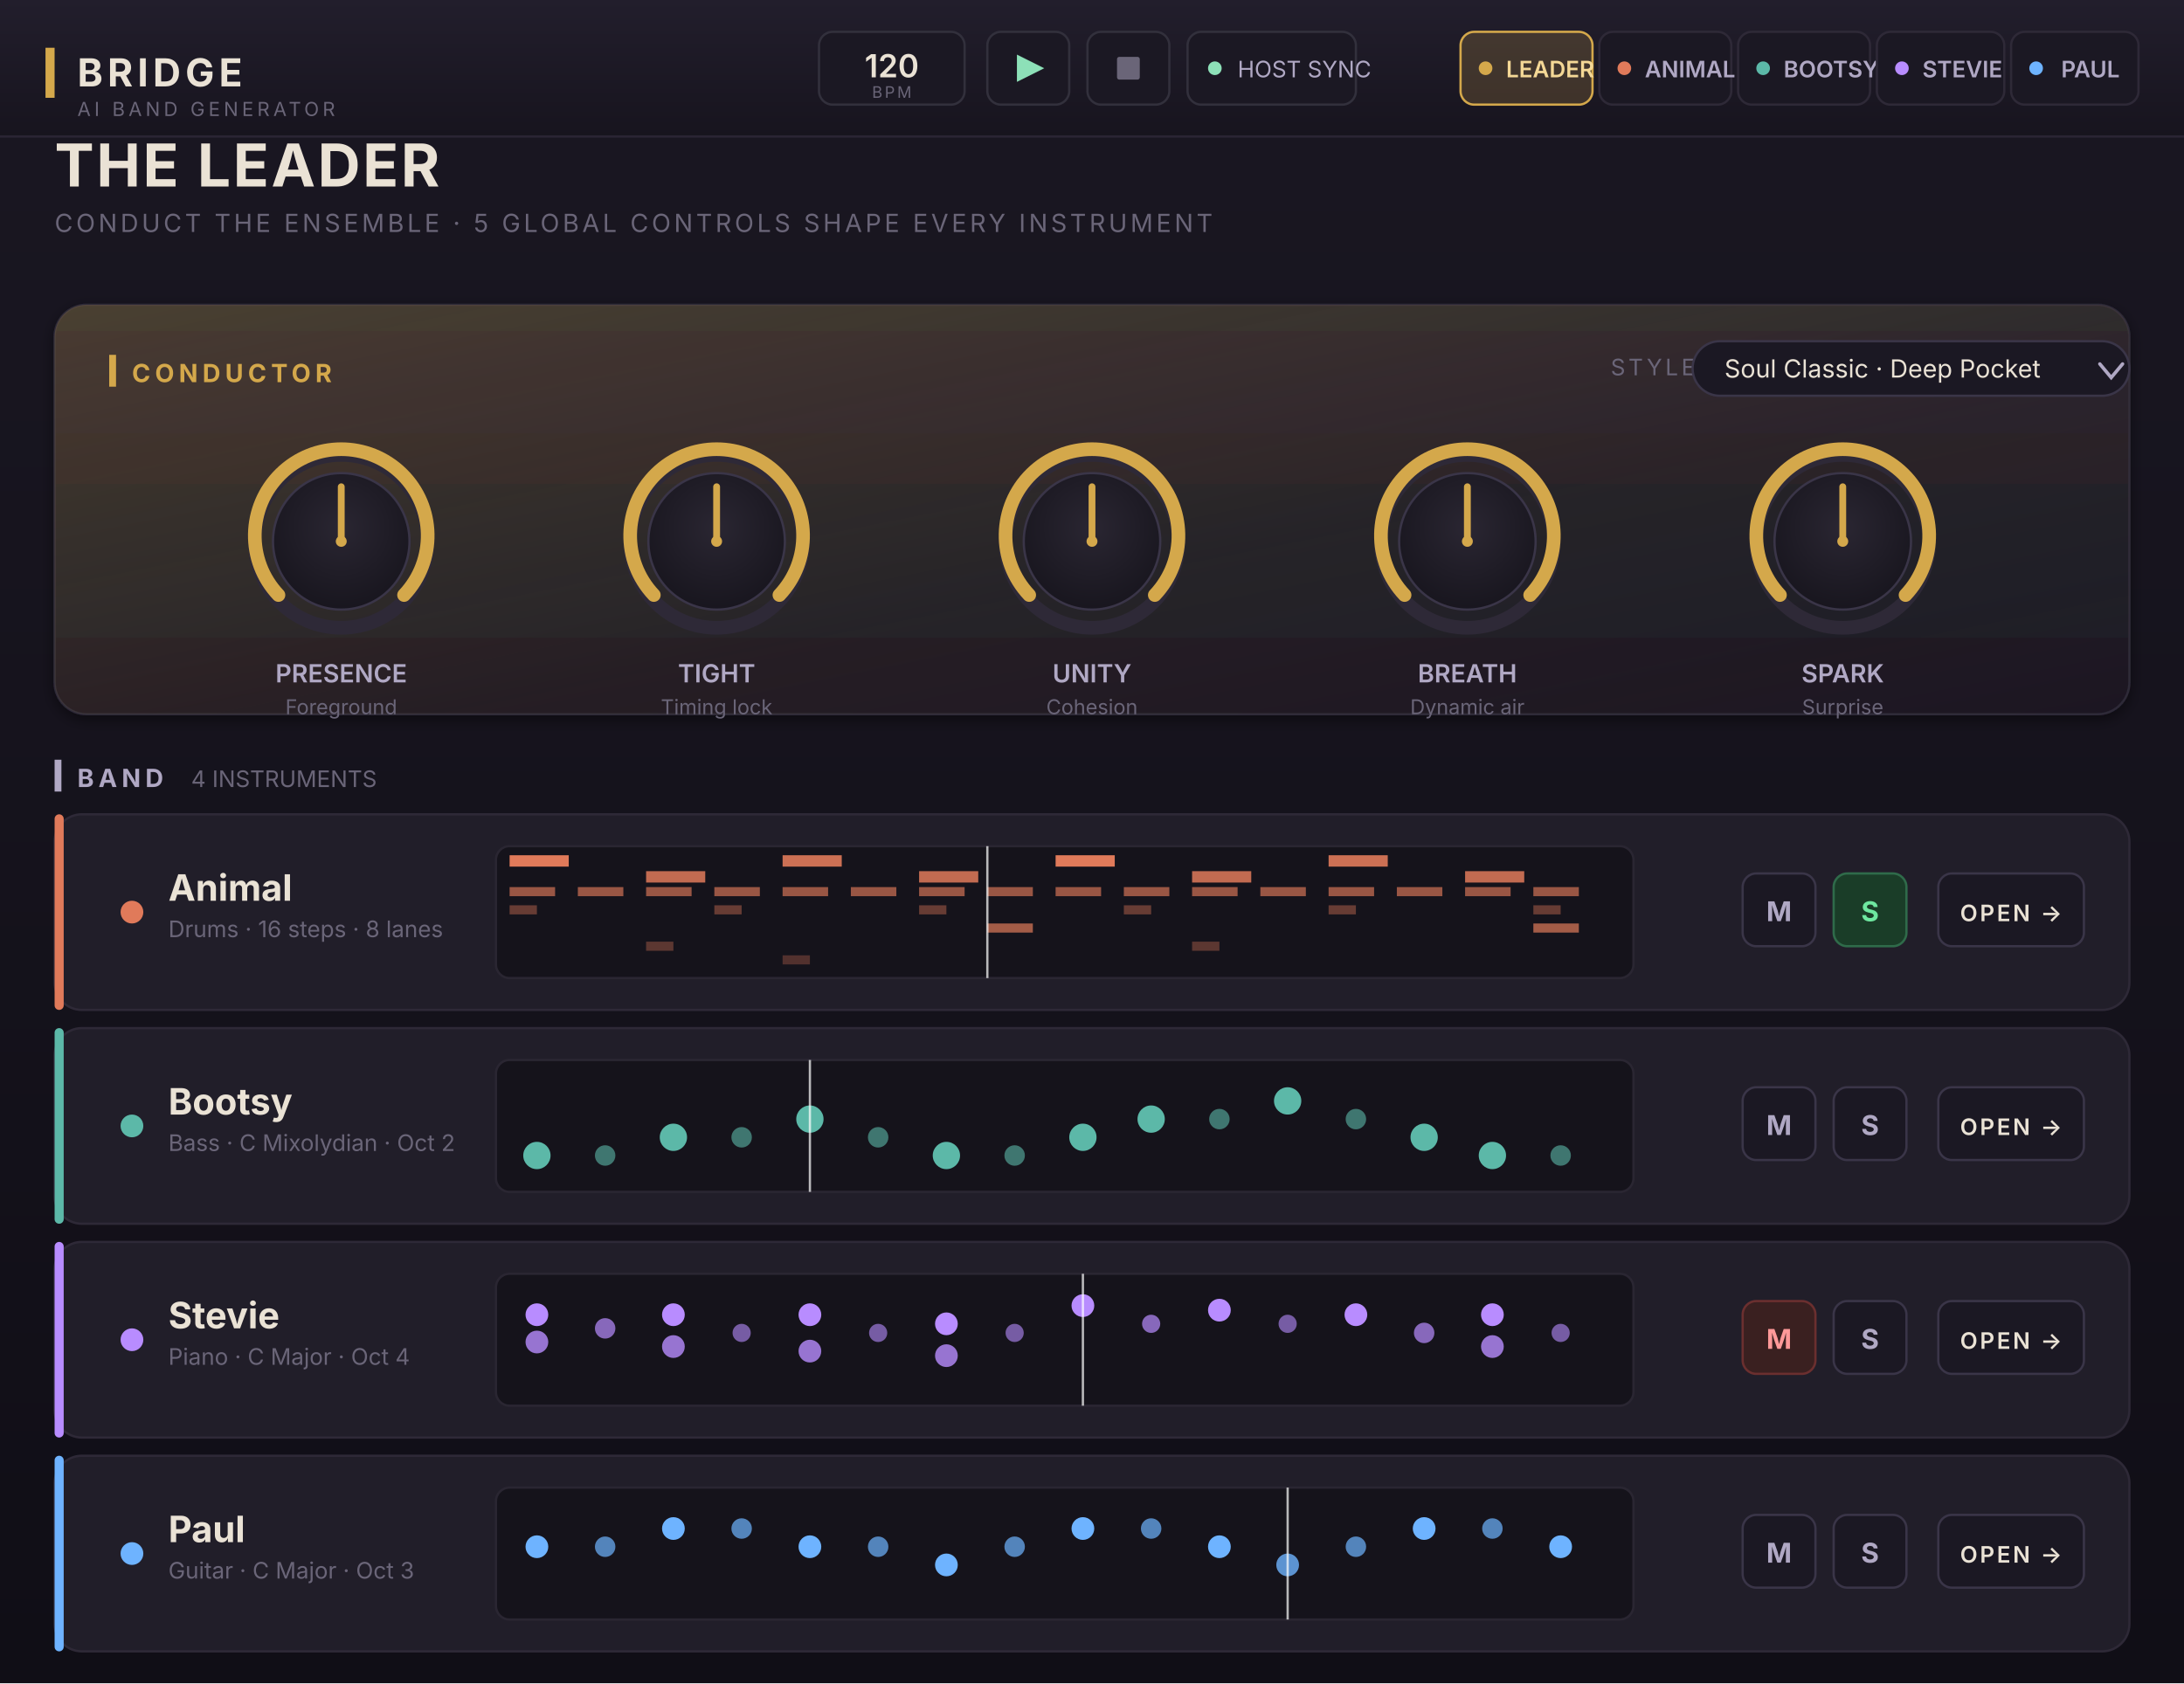
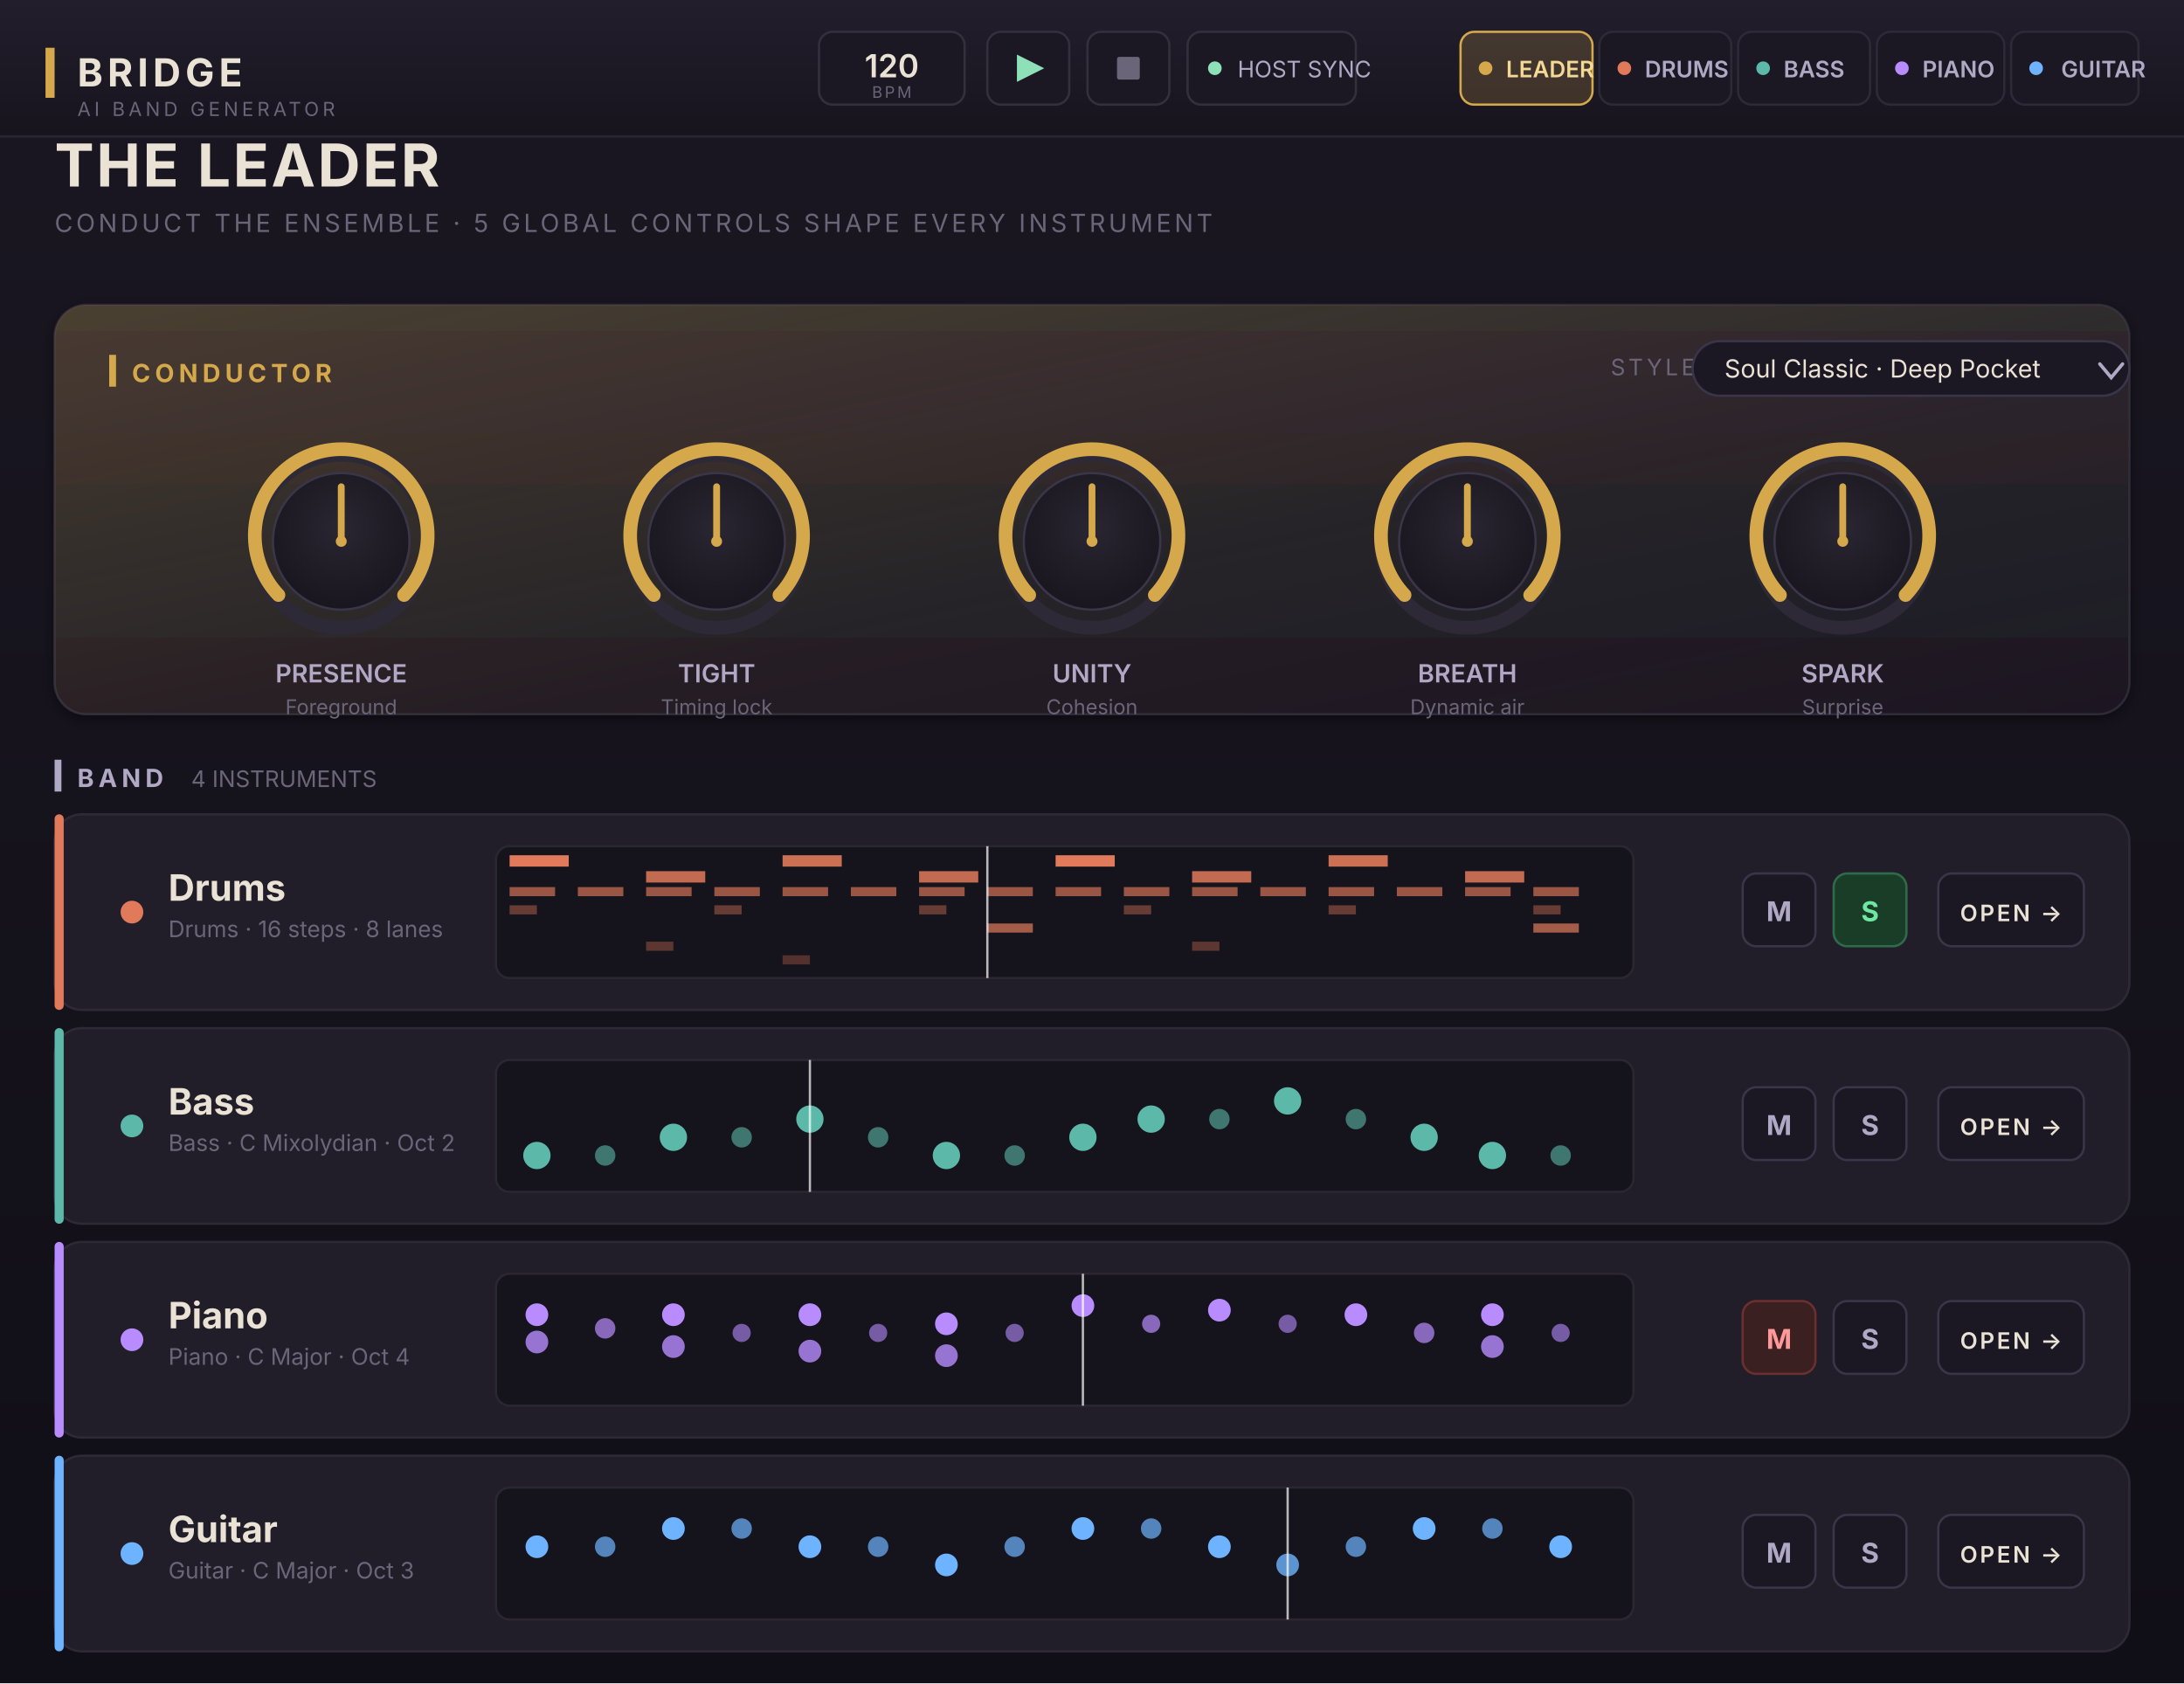
<svg xmlns="http://www.w3.org/2000/svg" viewBox="0 0 960 740" width="960" height="740" font-family="Inter, system-ui, -apple-system, Helvetica, Arial, sans-serif">
  <defs>
    <linearGradient id="appBg" x1="0" y1="0" x2="0" y2="1">
      <stop offset="0" stop-color="#1A1722" />
      <stop offset="1" stop-color="#100E16" />
    </linearGradient>
    <linearGradient id="headerBg" x1="0" y1="0" x2="0" y2="1">
      <stop offset="0" stop-color="#221E2C" />
      <stop offset="1" stop-color="#17141E" />
    </linearGradient>
    <linearGradient id="cardBg" x1="0" y1="0" x2="0" y2="1">
      <stop offset="0" stop-color="#23202B" />
      <stop offset="1" stop-color="#1B1823" />
    </linearGradient>
    <linearGradient id="conductorGlow" x1="0" y1="0" x2="1" y2="1">
      <stop offset="0" stop-color="#D4A84B" stop-opacity="0.22" />
      <stop offset="0.6" stop-color="#D4A84B" stop-opacity="0.05" />
      <stop offset="1" stop-color="#D4A84B" stop-opacity="0.0" />
    </linearGradient>
    <radialGradient id="knobFace" cx="0.5" cy="0.4" r="0.7">
      <stop offset="0" stop-color="#2A2632" />
      <stop offset="1" stop-color="#15131B" />
    </radialGradient>
    <filter id="softShadow" x="-20%" y="-20%" width="140%" height="140%">
      <feGaussianBlur in="SourceAlpha" stdDeviation="3" />
      <feOffset dx="0" dy="2" result="off" />
      <feComponentTransfer>
        <feFuncA type="linear" slope="0.45" />
      </feComponentTransfer>
      <feMerge>
        <feMergeNode />
        <feMergeNode in="SourceGraphic" />
      </feMerge>
    </filter>
    <symbol id="knobGold" viewBox="0 0 92 92" overflow="visible">
      <circle cx="46" cy="46" r="38" fill="none" stroke="#2E2937" stroke-width="6" />
      <path d="M 18.4 69.6 A 38 38 0 1 1 73.6 69.6" fill="none" stroke="#D4A84B" stroke-width="6" stroke-linecap="round" />
      <circle cx="46" cy="46" r="30" fill="url(#knobFace)" stroke="#3A3548" stroke-width="1" />
      <line x1="46" y1="46" x2="46" y2="22" stroke="#D4A84B" stroke-width="3" stroke-linecap="round" />
      <circle cx="46" cy="46" r="2.4" fill="#D4A84B" />
    </symbol>
    <symbol id="patternDot" viewBox="0 0 10 10">
      <rect x="1" y="1" width="8" height="8" rx="2" fill="currentColor" />
    </symbol>
  </defs>
  <rect x="0" y="0" width="960" height="740" fill="url(#appBg)" />
  <rect x="0" y="0" width="960" height="60" fill="url(#headerBg)" />
  <line x1="0" y1="60" x2="960" y2="60" stroke="#2A2434" stroke-width="1" />
  <g transform="translate(20,21)">
    <rect x="0" y="0" width="4" height="22" fill="#D4A84B" />
    <text x="14" y="17" fill="#EAE2D5" font-size="17" font-weight="700" letter-spacing="2">BRIDGE</text>
    <text x="14" y="30" fill="#6A6578" font-size="8.5" letter-spacing="1.6">AI BAND GENERATOR</text>
  </g>
  <g transform="translate(360,14)">
    <rect x="0" y="0" width="64" height="32" rx="6" fill="#1B1823" stroke="#32303C" />
    <text x="32" y="20" text-anchor="middle" fill="#EAE2D5" font-size="14" font-weight="600">120</text>
    <text x="32" y="29" text-anchor="middle" fill="#6A6578" font-size="7" letter-spacing="1">BPM</text>
    <g transform="translate(74,0)">
      <rect x="0" y="0" width="36" height="32" rx="6" fill="#1B1823" stroke="#32303C" />
      <polygon points="13,10 13,22 25,16" fill="#8DE0B8" />
    </g>
    <g transform="translate(118,0)">
      <rect x="0" y="0" width="36" height="32" rx="6" fill="#1B1823" stroke="#32303C" />
      <rect x="13" y="11" width="10" height="10" rx="1" fill="#6A6578" />
    </g>
    <g transform="translate(162,0)">
      <rect x="0" y="0" width="74" height="32" rx="6" fill="#1B1823" stroke="#32303C" />
      <circle cx="12" cy="16" r="3" fill="#8DE0B8" />
      <text x="22" y="20" fill="#B0A8C4" font-size="10">HOST SYNC</text>
    </g>
  </g>
  <g transform="translate(0,14)" font-size="10" font-weight="600">
    <g transform="translate(642,0)">
      <rect x="0" y="0" width="58" height="32" rx="6" fill="#D4A84B" fill-opacity="0.20" stroke="#D4A84B" />
      <circle cx="11" cy="16" r="3" fill="#D4A84B" />
      <text x="20" y="20" fill="#F4D896">LEADER</text>
    </g>
    <g transform="translate(703,0)">
      <rect x="0" y="0" width="58" height="32" rx="6" fill="#1B1823" stroke="#2E2937" />
      <circle cx="11" cy="16" r="3" fill="#E07A5A" />
-       <text x="20" y="20" fill="#B0A8C4">ANIMAL</text>
+       <text x="20" y="20" fill="#B0A8C4">DRUMS</text>
    </g>
    <g transform="translate(764,0)">
      <rect x="0" y="0" width="58" height="32" rx="6" fill="#1B1823" stroke="#2E2937" />
      <circle cx="11" cy="16" r="3" fill="#5CB8A8" />
-       <text x="20" y="20" fill="#B0A8C4">BOOTSY</text>
+       <text x="20" y="20" fill="#B0A8C4">BASS</text>
    </g>
    <g transform="translate(825,0)">
      <rect x="0" y="0" width="56" height="32" rx="6" fill="#1B1823" stroke="#2E2937" />
      <circle cx="11" cy="16" r="3" fill="#B88CFF" />
-       <text x="20" y="20" fill="#B0A8C4">STEVIE</text>
+       <text x="20" y="20" fill="#B0A8C4">PIANO</text>
    </g>
    <g transform="translate(884,0)">
      <rect x="0" y="0" width="56" height="32" rx="6" fill="#1B1823" stroke="#2E2937" />
      <circle cx="11" cy="16" r="3" fill="#6EB3FF" />
-       <text x="22" y="20" fill="#B0A8C4">PAUL</text>
+       <text x="22" y="20" fill="#B0A8C4">GUITAR</text>
    </g>
  </g>
  <g transform="translate(24,82)">
    <text fill="#EAE2D5" font-size="26" font-weight="700" letter-spacing="1">THE LEADER</text>
    <text y="20" fill="#6A6578" font-size="11" letter-spacing="1.4">CONDUCT THE ENSEMBLE · 5 GLOBAL CONTROLS SHAPE EVERY INSTRUMENT</text>
  </g>
  <g transform="translate(24,134)">
    <rect x="0" y="0" width="912" height="180" rx="14" fill="url(#cardBg)" stroke="#2E2937" filter="url(#softShadow)" />
    <rect x="0" y="0" width="912" height="180" rx="14" fill="url(#conductorGlow)" />
    <g transform="translate(24,22)">
      <rect x="0" y="0" width="3" height="14" fill="#D4A84B" />
      <text x="10" y="12" fill="#D4A84B" font-size="11" font-weight="700" letter-spacing="2">CONDUCTOR</text>
      <g transform="translate(660,-6)">
        <text x="0" y="15" fill="#6A6578" font-size="10" letter-spacing="1.4">STYLE</text>
        <rect x="36" y="0" width="192" height="24" rx="12" fill="#1B1823" stroke="#3A3548" />
        <text x="50" y="16" fill="#EAE2D5" font-size="11">Soul Classic · Deep Pocket</text>
        <path d="M 215 10 L 220 16 L 225 10" stroke="#B0A8C4" stroke-width="1.5" fill="none" stroke-linecap="round" />
      </g>
    </g>
    <g transform="translate(0,58)">
      <g transform="translate(80,0)">
        <use href="#knobGold" x="0" y="0" width="92" height="92" />
        <text x="46" y="108" text-anchor="middle" fill="#B0A8C4" font-size="11" font-weight="600">PRESENCE</text>
        <text x="46" y="122" text-anchor="middle" fill="#6A6578" font-size="9">Foreground</text>
      </g>
      <g transform="translate(245,0)">
        <use href="#knobGold" x="0" y="0" width="92" height="92" />
        <text x="46" y="108" text-anchor="middle" fill="#B0A8C4" font-size="11" font-weight="600">TIGHT</text>
        <text x="46" y="122" text-anchor="middle" fill="#6A6578" font-size="9">Timing lock</text>
      </g>
      <g transform="translate(410,0)">
        <use href="#knobGold" x="0" y="0" width="92" height="92" />
        <text x="46" y="108" text-anchor="middle" fill="#B0A8C4" font-size="11" font-weight="600">UNITY</text>
        <text x="46" y="122" text-anchor="middle" fill="#6A6578" font-size="9">Cohesion</text>
      </g>
      <g transform="translate(575,0)">
        <use href="#knobGold" x="0" y="0" width="92" height="92" />
        <text x="46" y="108" text-anchor="middle" fill="#B0A8C4" font-size="11" font-weight="600">BREATH</text>
        <text x="46" y="122" text-anchor="middle" fill="#6A6578" font-size="9">Dynamic air</text>
      </g>
      <g transform="translate(740,0)">
        <use href="#knobGold" x="0" y="0" width="92" height="92" />
        <text x="46" y="108" text-anchor="middle" fill="#B0A8C4" font-size="11" font-weight="600">SPARK</text>
        <text x="46" y="122" text-anchor="middle" fill="#6A6578" font-size="9">Surprise</text>
      </g>
    </g>
  </g>
  <g transform="translate(24,334)">
    <g>
      <rect x="0" y="0" width="3" height="14" fill="#B0A8C4" />
      <text x="10" y="12" fill="#B0A8C4" font-size="11" font-weight="700" letter-spacing="2">BAND</text>
      <text x="60" y="12" fill="#6A6578" font-size="10">4 INSTRUMENTS</text>
    </g>
    <g transform="translate(0,24)">
      <rect x="0" y="0" width="912" height="86" rx="12" fill="#211E29" stroke="#2E2937" />
      <rect x="0" y="0" width="4" height="86" fill="#E07A5A" rx="2" />
      <g transform="translate(20,0)">
        <circle cx="14" cy="43" r="5" fill="#E07A5A" />
-         <text x="30" y="38" fill="#EAE2D5" font-size="16" font-weight="700">Animal</text>
+         <text x="30" y="38" fill="#EAE2D5" font-size="16" font-weight="700">Drums</text>
        <text x="30" y="54" fill="#6A6578" font-size="10">Drums · 16 steps · 8 lanes</text>
      </g>
      <g transform="translate(200,18)" color="#E07A5A">
        <rect x="-6" y="-4" width="500" height="58" rx="6" fill="#15131B" stroke="#2A2632" />
        <g>
          <rect x="0" y="0" width="26" height="5" fill="#E07A5A" opacity="1.0" />
          <rect x="120" y="0" width="26" height="5" fill="#E07A5A" opacity="0.9" />
          <rect x="240" y="0" width="26" height="5" fill="#E07A5A" opacity="1.0" />
          <rect x="360" y="0" width="26" height="5" fill="#E07A5A" opacity="0.9" />
          <rect x="60" y="7" width="26" height="5" fill="#E07A5A" opacity="0.85" />
          <rect x="180" y="7" width="26" height="5" fill="#E07A5A" opacity="0.85" />
          <rect x="300" y="7" width="26" height="5" fill="#E07A5A" opacity="0.85" />
          <rect x="420" y="7" width="26" height="5" fill="#E07A5A" opacity="0.85" />
          <g fill="#E07A5A" opacity="0.65">
            <rect x="0" y="14" width="20" height="4" />
            <rect x="30" y="14" width="20" height="4" />
            <rect x="60" y="14" width="20" height="4" />
            <rect x="90" y="14" width="20" height="4" />
            <rect x="120" y="14" width="20" height="4" />
            <rect x="150" y="14" width="20" height="4" />
            <rect x="180" y="14" width="20" height="4" />
            <rect x="210" y="14" width="20" height="4" />
            <rect x="240" y="14" width="20" height="4" />
            <rect x="270" y="14" width="20" height="4" />
            <rect x="300" y="14" width="20" height="4" />
            <rect x="330" y="14" width="20" height="4" />
            <rect x="360" y="14" width="20" height="4" />
            <rect x="390" y="14" width="20" height="4" />
            <rect x="420" y="14" width="20" height="4" />
            <rect x="450" y="14" width="20" height="4" />
          </g>
          <rect x="0" y="22" width="12" height="4" fill="#E07A5A" opacity="0.4" />
          <rect x="90" y="22" width="12" height="4" fill="#E07A5A" opacity="0.4" />
          <rect x="180" y="22" width="12" height="4" fill="#E07A5A" opacity="0.4" />
          <rect x="270" y="22" width="12" height="4" fill="#E07A5A" opacity="0.4" />
          <rect x="360" y="22" width="12" height="4" fill="#E07A5A" opacity="0.4" />
          <rect x="450" y="22" width="12" height="4" fill="#E07A5A" opacity="0.4" />
          <rect x="210" y="30" width="20" height="4" fill="#E07A5A" opacity="0.7" />
          <rect x="450" y="30" width="20" height="4" fill="#E07A5A" opacity="0.7" />
          <rect x="60" y="38" width="12" height="4" fill="#E07A5A" opacity="0.35" />
          <rect x="300" y="38" width="12" height="4" fill="#E07A5A" opacity="0.35" />
          <rect x="120" y="44" width="12" height="4" fill="#E07A5A" opacity="0.3" />
        </g>
        <line x1="210" y1="-4" x2="210" y2="54" stroke="#FFFFFF" stroke-width="1" opacity="0.7" />
      </g>
      <g transform="translate(742,26)">
        <rect x="0" y="0" width="32" height="32" rx="6" fill="#1B1823" stroke="#3A3548" />
        <text x="16" y="21" text-anchor="middle" fill="#B0A8C4" font-size="12" font-weight="700">M</text>
        <rect x="40" y="0" width="32" height="32" rx="6" fill="#1A3D28" stroke="#2F6B4A" />
        <text x="56" y="21" text-anchor="middle" fill="#6EE7A0" font-size="12" font-weight="700">S</text>
        <rect x="86" y="0" width="64" height="32" rx="6" fill="#1B1823" stroke="#3A3548" />
        <text x="118" y="21" text-anchor="middle" fill="#EAE2D5" font-size="10" font-weight="600" letter-spacing="1">OPEN →</text>
      </g>
    </g>
    <g transform="translate(0,118)">
      <rect x="0" y="0" width="912" height="86" rx="12" fill="#211E29" stroke="#2E2937" />
      <rect x="0" y="0" width="4" height="86" fill="#5CB8A8" rx="2" />
      <g transform="translate(20,0)">
        <circle cx="14" cy="43" r="5" fill="#5CB8A8" />
-         <text x="30" y="38" fill="#EAE2D5" font-size="16" font-weight="700">Bootsy</text>
+         <text x="30" y="38" fill="#EAE2D5" font-size="16" font-weight="700">Bass</text>
        <text x="30" y="54" fill="#6A6578" font-size="10">Bass · C Mixolydian · Oct 2</text>
      </g>
      <g transform="translate(200,18)">
        <rect x="-6" y="-4" width="500" height="58" rx="6" fill="#15131B" stroke="#2A2632" />
        <g fill="#5CB8A8">
          <circle cx="12" cy="38" r="6" />
          <circle cx="42" cy="38" r="4.5" opacity="0.6" />
          <circle cx="72" cy="30" r="6" />
          <circle cx="102" cy="30" r="4.5" opacity="0.6" />
          <circle cx="132" cy="22" r="6" />
          <circle cx="162" cy="30" r="4.5" opacity="0.6" />
          <circle cx="192" cy="38" r="6" />
          <circle cx="222" cy="38" r="4.5" opacity="0.6" />
          <circle cx="252" cy="30" r="6" />
          <circle cx="282" cy="22" r="6" />
          <circle cx="312" cy="22" r="4.5" opacity="0.6" />
          <circle cx="342" cy="14" r="6" />
          <circle cx="372" cy="22" r="4.5" opacity="0.6" />
          <circle cx="402" cy="30" r="6" />
          <circle cx="432" cy="38" r="6" />
          <circle cx="462" cy="38" r="4.5" opacity="0.6" />
        </g>
        <line x1="132" y1="-4" x2="132" y2="54" stroke="#FFFFFF" stroke-width="1" opacity="0.7" />
      </g>
      <g transform="translate(742,26)">
        <rect x="0" y="0" width="32" height="32" rx="6" fill="#1B1823" stroke="#3A3548" />
        <text x="16" y="21" text-anchor="middle" fill="#B0A8C4" font-size="12" font-weight="700">M</text>
        <rect x="40" y="0" width="32" height="32" rx="6" fill="#1B1823" stroke="#3A3548" />
        <text x="56" y="21" text-anchor="middle" fill="#B0A8C4" font-size="12" font-weight="700">S</text>
        <rect x="86" y="0" width="64" height="32" rx="6" fill="#1B1823" stroke="#3A3548" />
        <text x="118" y="21" text-anchor="middle" fill="#EAE2D5" font-size="10" font-weight="600" letter-spacing="1">OPEN →</text>
      </g>
    </g>
    <g transform="translate(0,212)">
      <rect x="0" y="0" width="912" height="86" rx="12" fill="#211E29" stroke="#2E2937" />
      <rect x="0" y="0" width="4" height="86" fill="#B88CFF" rx="2" />
      <g transform="translate(20,0)">
        <circle cx="14" cy="43" r="5" fill="#B88CFF" />
-         <text x="30" y="38" fill="#EAE2D5" font-size="16" font-weight="700">Stevie</text>
+         <text x="30" y="38" fill="#EAE2D5" font-size="16" font-weight="700">Piano</text>
        <text x="30" y="54" fill="#6A6578" font-size="10">Piano · C Major · Oct 4</text>
      </g>
      <g transform="translate(200,18)">
        <rect x="-6" y="-4" width="500" height="58" rx="6" fill="#15131B" stroke="#2A2632" />
        <g fill="#B88CFF">
          <circle cx="12" cy="14" r="5" />
          <circle cx="12" cy="26" r="5" opacity="0.8" />
          <circle cx="42" cy="20" r="4.5" opacity="0.7" />
          <circle cx="72" cy="14" r="5" />
          <circle cx="72" cy="28" r="5" opacity="0.8" />
          <circle cx="102" cy="22" r="4" opacity="0.6" />
          <circle cx="132" cy="14" r="5" />
          <circle cx="132" cy="30" r="5" opacity="0.8" />
          <circle cx="162" cy="22" r="4" opacity="0.6" />
          <circle cx="192" cy="18" r="5" />
          <circle cx="192" cy="32" r="5" opacity="0.8" />
          <circle cx="222" cy="22" r="4" opacity="0.6" />
          <circle cx="252" cy="10" r="5" />
          <circle cx="282" cy="18" r="4" opacity="0.7" />
          <circle cx="312" cy="12" r="5" />
          <circle cx="342" cy="18" r="4" opacity="0.6" />
          <circle cx="372" cy="14" r="5" />
          <circle cx="402" cy="22" r="4.5" opacity="0.7" />
          <circle cx="432" cy="14" r="5" />
          <circle cx="432" cy="28" r="5" opacity="0.8" />
          <circle cx="462" cy="22" r="4" opacity="0.6" />
        </g>
        <line x1="252" y1="-4" x2="252" y2="54" stroke="#FFFFFF" stroke-width="1" opacity="0.7" />
      </g>
      <g transform="translate(742,26)">
        <rect x="0" y="0" width="32" height="32" rx="6" fill="#3A2020" stroke="#6B2F2F" />
        <text x="16" y="21" text-anchor="middle" fill="#FF9999" font-size="12" font-weight="700">M</text>
        <rect x="40" y="0" width="32" height="32" rx="6" fill="#1B1823" stroke="#3A3548" />
        <text x="56" y="21" text-anchor="middle" fill="#B0A8C4" font-size="12" font-weight="700">S</text>
        <rect x="86" y="0" width="64" height="32" rx="6" fill="#1B1823" stroke="#3A3548" />
        <text x="118" y="21" text-anchor="middle" fill="#EAE2D5" font-size="10" font-weight="600" letter-spacing="1">OPEN →</text>
      </g>
    </g>
    <g transform="translate(0,306)">
      <rect x="0" y="0" width="912" height="86" rx="12" fill="#211E29" stroke="#2E2937" />
      <rect x="0" y="0" width="4" height="86" fill="#6EB3FF" rx="2" />
      <g transform="translate(20,0)">
        <circle cx="14" cy="43" r="5" fill="#6EB3FF" />
-         <text x="30" y="38" fill="#EAE2D5" font-size="16" font-weight="700">Paul</text>
+         <text x="30" y="38" fill="#EAE2D5" font-size="16" font-weight="700">Guitar</text>
        <text x="30" y="54" fill="#6A6578" font-size="10">Guitar · C Major · Oct 3</text>
      </g>
      <g transform="translate(200,18)">
        <rect x="-6" y="-4" width="500" height="58" rx="6" fill="#15131B" stroke="#2A2632" />
        <g fill="#6EB3FF">
          <circle cx="12" cy="22" r="5" />
          <circle cx="42" cy="22" r="4.5" opacity="0.7" />
          <circle cx="72" cy="14" r="5" />
          <circle cx="102" cy="14" r="4.5" opacity="0.7" />
          <circle cx="132" cy="22" r="5" />
          <circle cx="162" cy="22" r="4.5" opacity="0.7" />
          <circle cx="192" cy="30" r="5" />
          <circle cx="222" cy="22" r="4.5" opacity="0.7" />
          <circle cx="252" cy="14" r="5" />
          <circle cx="282" cy="14" r="4.5" opacity="0.7" />
          <circle cx="312" cy="22" r="5" />
          <circle cx="342" cy="30" r="5" opacity="0.8" />
          <circle cx="372" cy="22" r="4.5" opacity="0.7" />
          <circle cx="402" cy="14" r="5" />
          <circle cx="432" cy="14" r="4.5" opacity="0.7" />
          <circle cx="462" cy="22" r="5" />
        </g>
        <line x1="342" y1="-4" x2="342" y2="54" stroke="#FFFFFF" stroke-width="1" opacity="0.7" />
      </g>
      <g transform="translate(742,26)">
        <rect x="0" y="0" width="32" height="32" rx="6" fill="#1B1823" stroke="#3A3548" />
        <text x="16" y="21" text-anchor="middle" fill="#B0A8C4" font-size="12" font-weight="700">M</text>
        <rect x="40" y="0" width="32" height="32" rx="6" fill="#1B1823" stroke="#3A3548" />
        <text x="56" y="21" text-anchor="middle" fill="#B0A8C4" font-size="12" font-weight="700">S</text>
        <rect x="86" y="0" width="64" height="32" rx="6" fill="#1B1823" stroke="#3A3548" />
        <text x="118" y="21" text-anchor="middle" fill="#EAE2D5" font-size="10" font-weight="600" letter-spacing="1">OPEN →</text>
      </g>
    </g>
  </g>
</svg>
